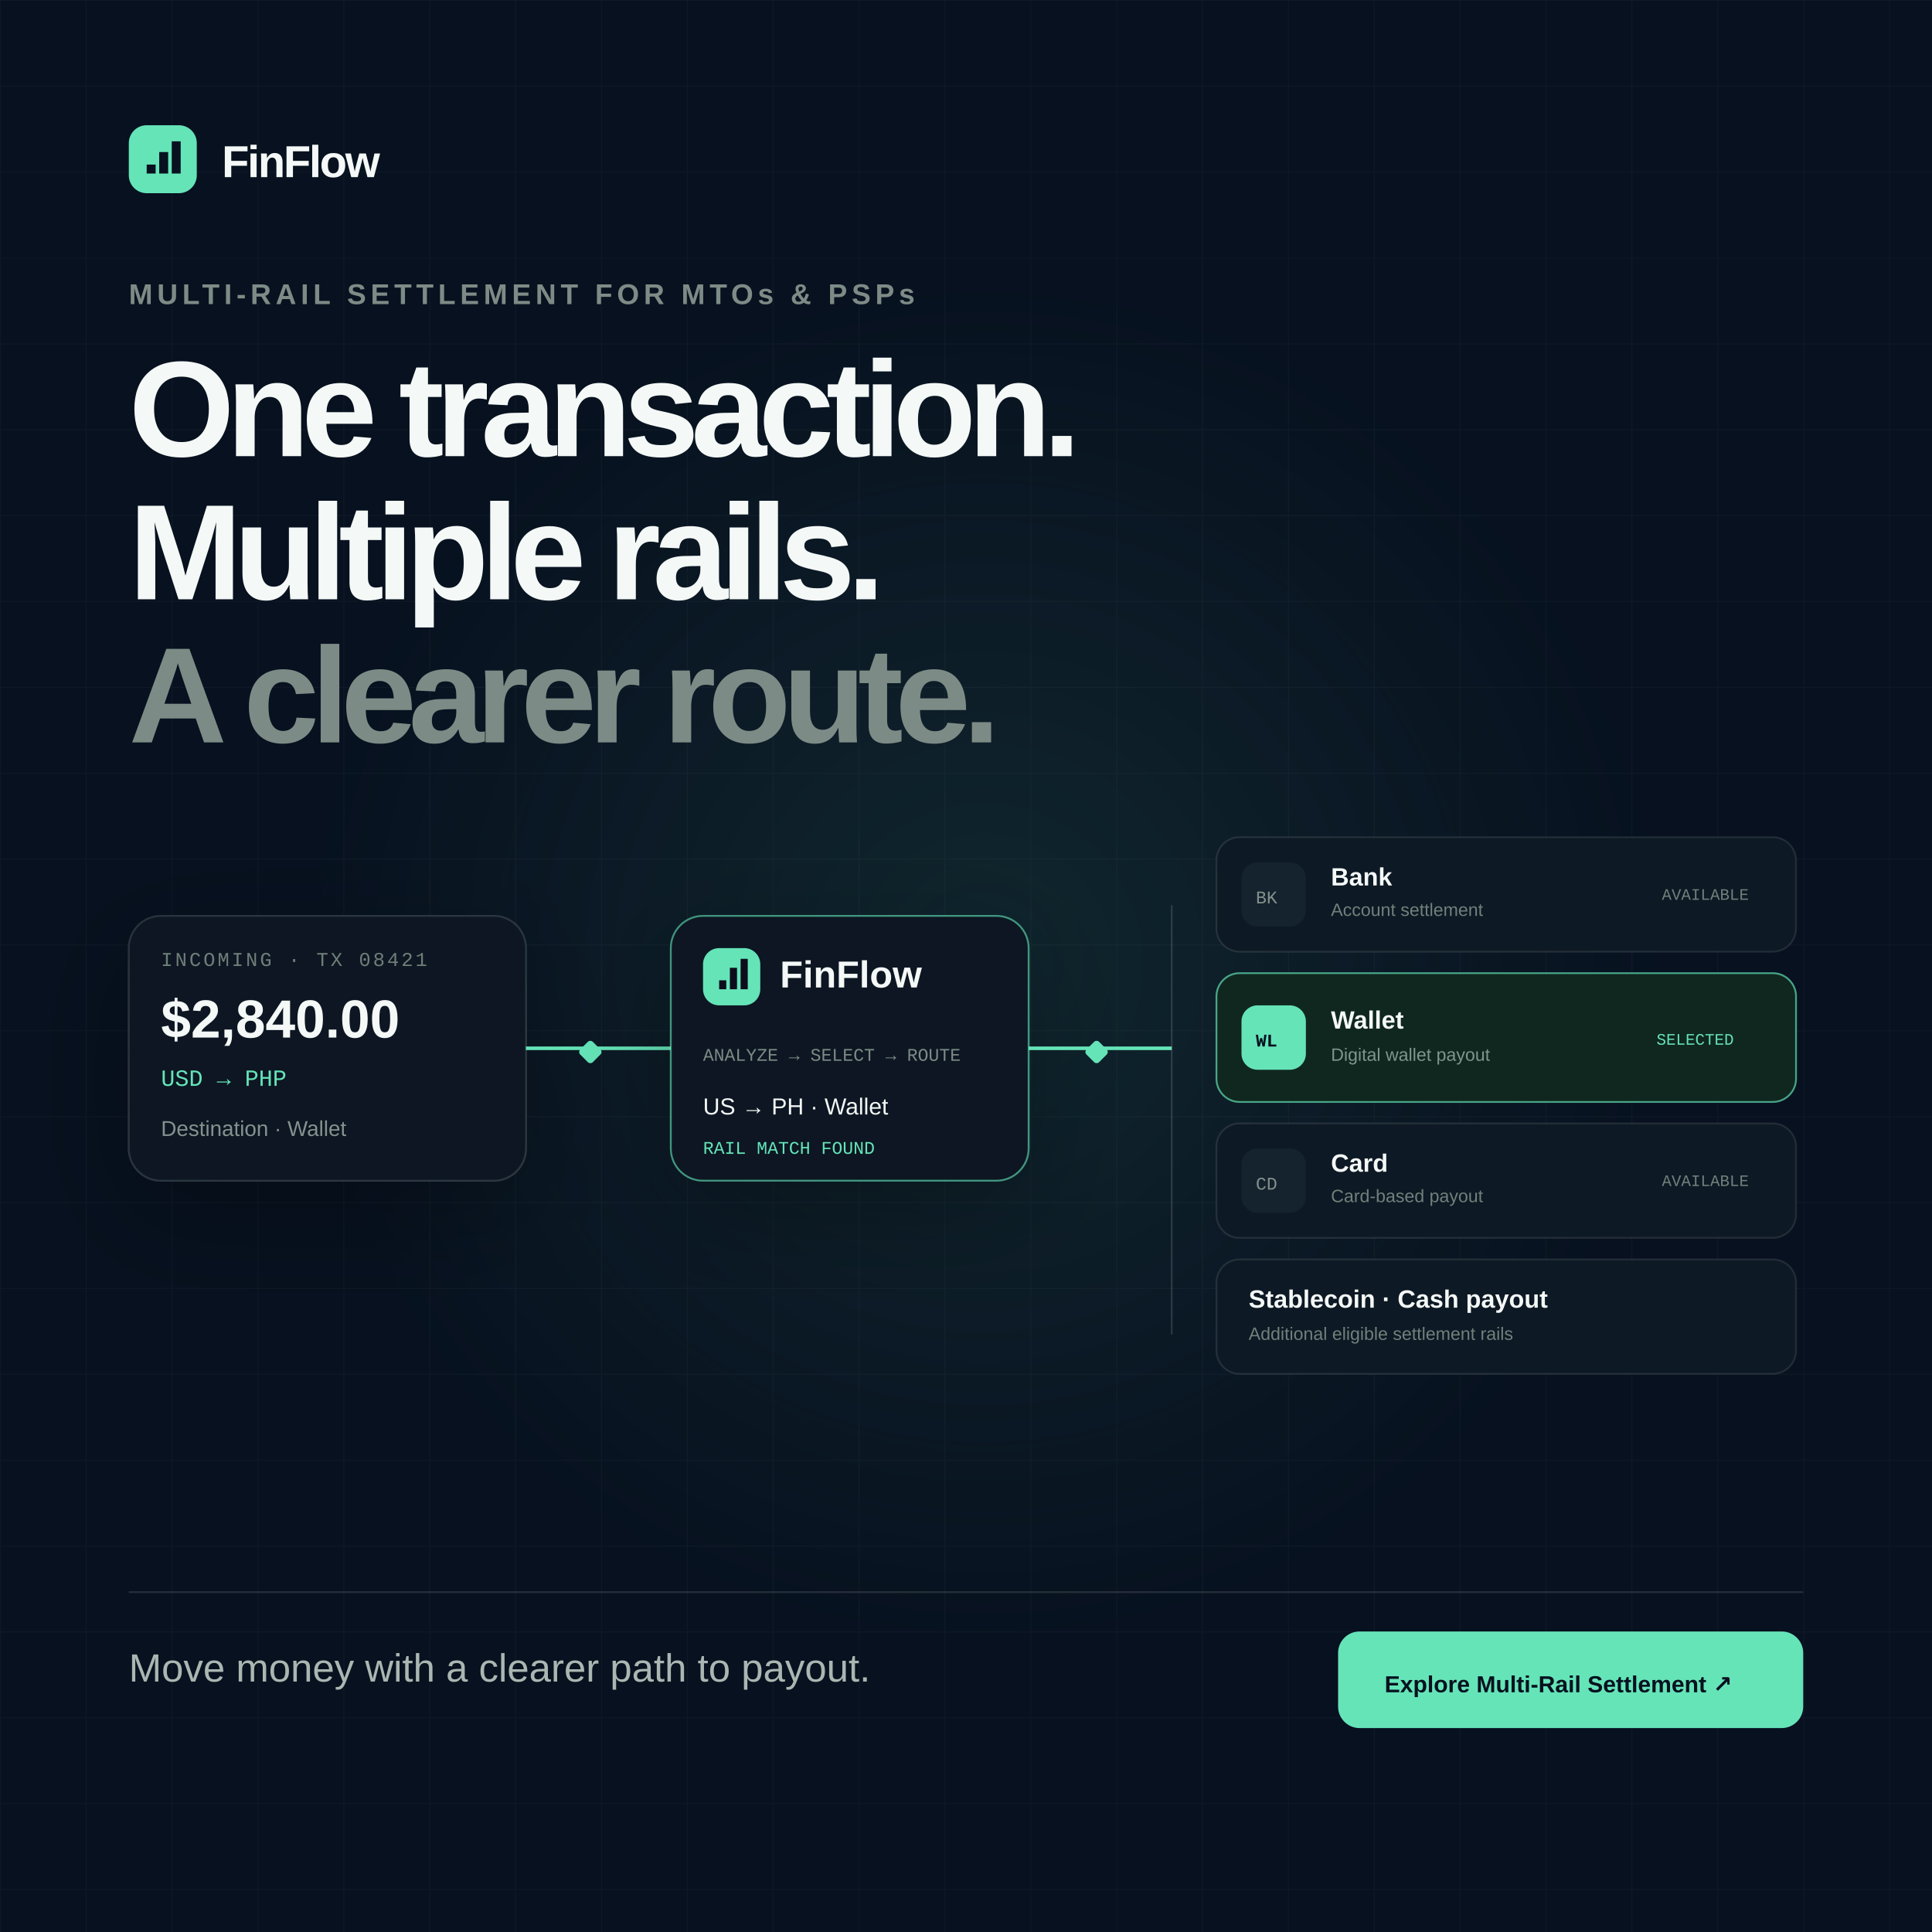
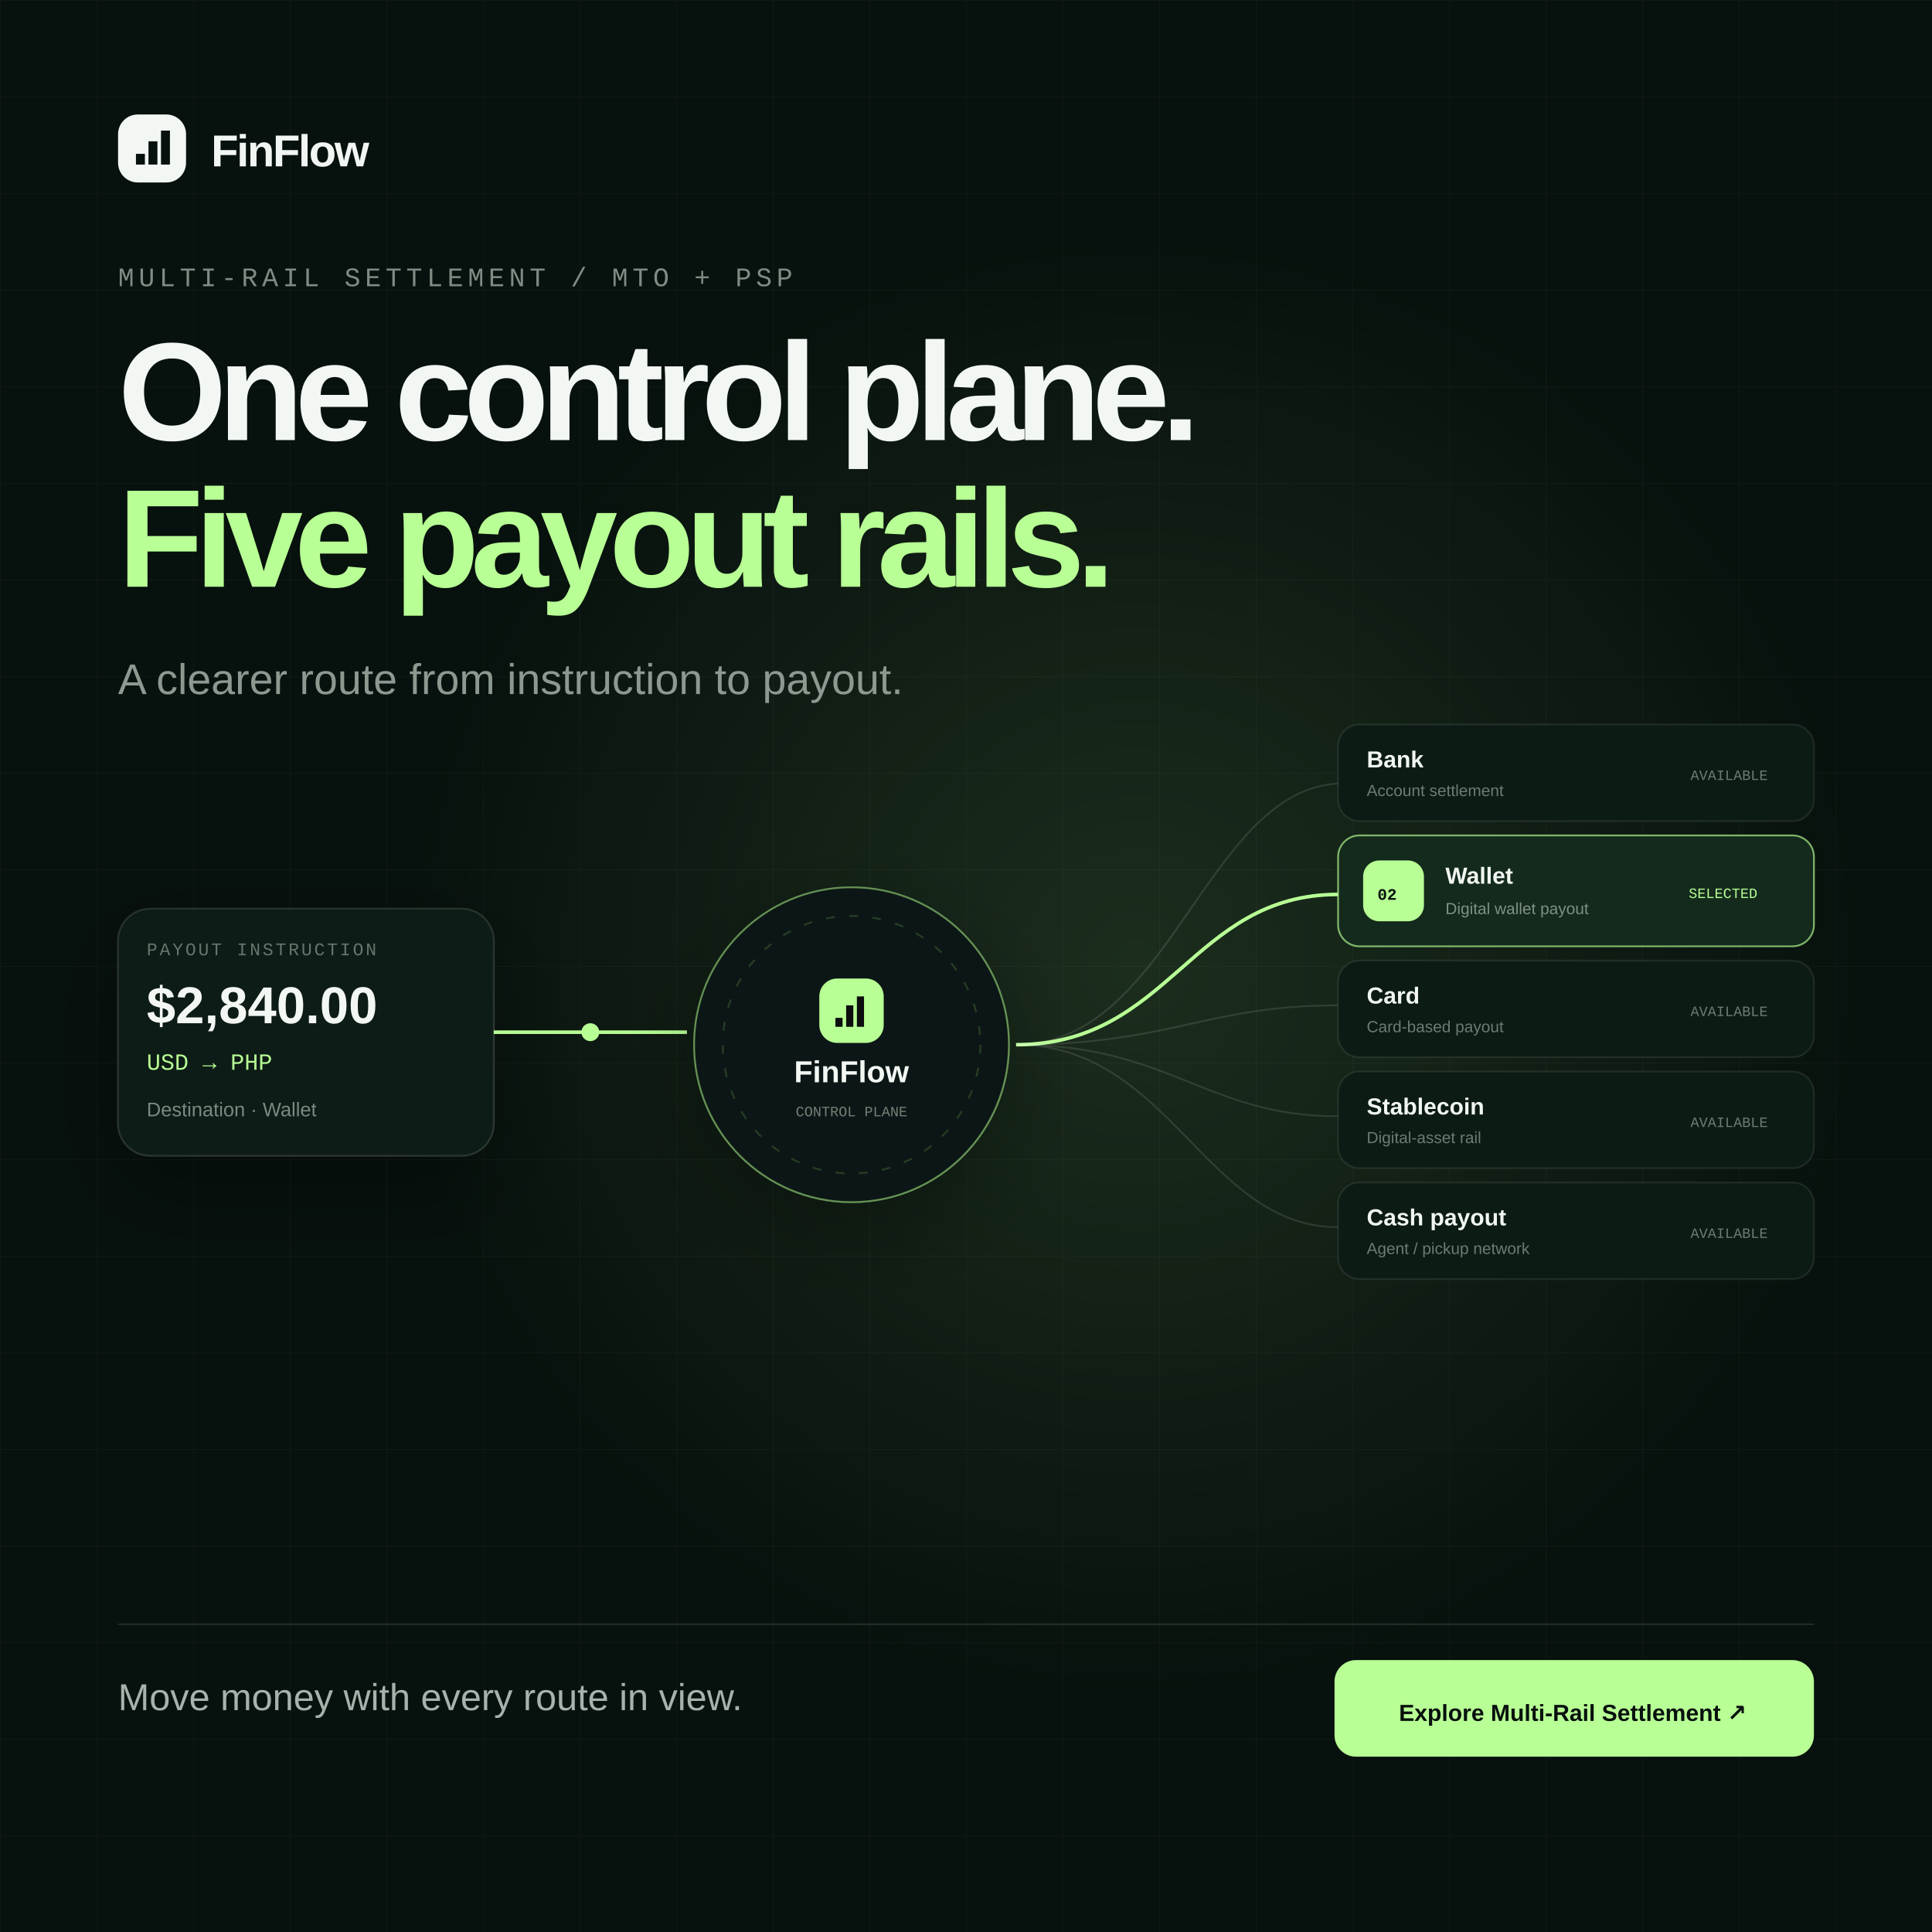
<svg xmlns="http://www.w3.org/2000/svg" width="1080" height="1080" viewBox="0 0 1080 1080" fill="none">
-   <rect width="1080" height="1080" fill="#07111F" />
  <defs>
-     <radialGradient id="glow" cx="0" cy="0" r="1" gradientUnits="userSpaceOnUse" gradientTransform="translate(550 538) rotate(90) scale(382)">
-       <stop stop-color="#65E4B8" stop-opacity="0.10" />
-       <stop offset="1" stop-color="#65E4B8" stop-opacity="0" />
+     <pattern id="grid" width="54" height="54" patternUnits="userSpaceOnUse">
+       <path d="M54 0H0V54" stroke="#EAF3EC" stroke-opacity="0.035" />
+     </pattern>
+     <radialGradient id="glow" cx="0" cy="0" r="1" gradientUnits="userSpaceOnUse" gradientTransform="translate(635 540) rotate(90) scale(410)">
+       <stop stop-color="#B8FF95" stop-opacity="0.12" />
+       <stop offset="1" stop-color="#B8FF95" stop-opacity="0" />
    </radialGradient>
-     <pattern id="grid" width="48" height="48" patternUnits="userSpaceOnUse">
-       <path d="M48 0H0V48" stroke="white" stroke-opacity="0.035" />
-     </pattern>
    <filter id="shadow" x="-50%" y="-50%" width="200%" height="200%">
-       <feDropShadow dx="0" dy="18" stdDeviation="30" flood-color="#000000" flood-opacity="0.28" />
+       <feDropShadow dx="0" dy="18" stdDeviation="24" flood-color="#000" flood-opacity="0.28" />
    </filter>
  </defs>
+   <rect width="1080" height="1080" fill="#07110D" />
  <rect width="1080" height="1080" fill="url(#grid)" />
  <rect width="1080" height="1080" fill="url(#glow)" />
-   <g transform="translate(72 70)">
-     <rect width="38" height="38" rx="10" fill="#65E4B8" />
-     <path d="M10 27V22H15V27H10ZM17 27V15H22V27H17ZM24 27V9H29V27H24Z" fill="#07111F" />
-     <text x="52" y="29" fill="#F4F8F6" font-family="Arial, sans-serif" font-size="25" font-weight="700" letter-spacing="-1">FinFlow</text>
+   <g transform="translate(66 64)">
+     <rect width="38" height="38" rx="11" fill="#F3F7F4" />
+     <path d="M10 28V22H15V28H10ZM17 28V15H22V28H17ZM24 28V9H29V28H24Z" fill="#07110D" />
+     <text x="52" y="29" fill="#F1F6F2" font-family="Arial, sans-serif" font-size="25" font-weight="700" letter-spacing="-1">FinFlow</text>
  </g>
-   <text x="72" y="170" fill="#7D8B86" font-family="Arial, sans-serif" font-size="16" font-weight="700" letter-spacing="2.5">MULTI-RAIL SETTLEMENT FOR MTOs &amp; PSPs</text>
-   <text x="72" y="255" fill="#F4F8F6" font-family="Arial, sans-serif" font-size="76" font-weight="600" letter-spacing="-4.5">One transaction.</text>
-   <text x="72" y="335" fill="#F4F8F6" font-family="Arial, sans-serif" font-size="76" font-weight="600" letter-spacing="-4.5">Multiple rails.</text>
-   <text x="72" y="415" fill="#7D8B86" font-family="Arial, sans-serif" font-size="76" font-weight="600" letter-spacing="-4.5">A clearer route.</text>
-   <g transform="translate(72 512)" filter="url(#shadow)">
-     <rect width="222" height="148" rx="18" fill="#0D1924" stroke="white" stroke-opacity="0.12" />
-     <text x="18" y="28" fill="#6F7D78" font-family="Courier New, monospace" font-size="11" letter-spacing="1.3">INCOMING · TX 08421</text>
-     <text x="18" y="68" fill="#F4F8F6" font-family="Arial, sans-serif" font-size="30" font-weight="700">$2,840.00</text>
-     <text x="18" y="95" fill="#65E4B8" font-family="Courier New, monospace" font-size="13">USD  →  PHP</text>
-     <text x="18" y="123" fill="#85918D" font-family="Arial, sans-serif" font-size="12">Destination · Wallet</text>
+   <text x="66" y="160" fill="#7E8C84" font-family="Courier New, monospace" font-size="15" letter-spacing="2.5">MULTI-RAIL SETTLEMENT / MTO + PSP</text>
+   <text x="66" y="246" fill="#F2F7F3" font-family="Arial, sans-serif" font-size="78" font-weight="600" letter-spacing="-4.7">One control plane.</text>
+   <text x="66" y="328" fill="#B8FF95" font-family="Arial, sans-serif" font-size="78" font-weight="600" letter-spacing="-4.7">Five payout rails.</text>
+   <text x="66" y="388" fill="#8B9991" font-family="Arial, sans-serif" font-size="24">A clearer route from instruction to payout.</text>
+   <g transform="translate(66 508)" filter="url(#shadow)">
+     <rect width="210" height="138" rx="18" fill="#0C1B14" stroke="#EAF3EC" stroke-opacity="0.12" />
+     <text x="16" y="26" fill="#66756D" font-family="Courier New, monospace" font-size="10" letter-spacing="1.2">PAYOUT INSTRUCTION</text>
+     <text x="16" y="64" fill="#F3F7F4" font-family="Arial, sans-serif" font-size="29" font-weight="700">$2,840.00</text>
+     <text x="16" y="90" fill="#B8FF95" font-family="Courier New, monospace" font-size="13">USD → PHP</text>
+     <text x="16" y="116" fill="#7C8981" font-family="Arial, sans-serif" font-size="11">Destination · Wallet</text>
  </g>
-   <path d="M294 586H375" stroke="#65E4B8" stroke-width="2" />
-   <rect x="330" y="581" width="10" height="10" rx="2" transform="rotate(45 330 581)" fill="#65E4B8" />
-   <g transform="translate(375 512)" filter="url(#shadow)">
-     <rect width="200" height="148" rx="18" fill="#0D1924" stroke="#65E4B8" stroke-opacity="0.6" />
-     <rect x="18" y="18" width="32" height="32" rx="9" fill="#65E4B8" />
-     <path d="M27 41V36H31V41H27ZM33 41V29H37V41H33ZM39 41V24H43V41H39Z" fill="#07111F" />
-     <text x="61" y="40" fill="#F4F8F6" font-family="Arial, sans-serif" font-size="21" font-weight="700">FinFlow</text>
-     <text x="18" y="81" fill="#7C8A85" font-family="Courier New, monospace" font-size="10">ANALYZE → SELECT → ROUTE</text>
-     <text x="18" y="111" fill="#F4F8F6" font-family="Arial, sans-serif" font-size="13">US → PH · Wallet</text>
-     <text x="18" y="133" fill="#65E4B8" font-family="Courier New, monospace" font-size="10">RAIL MATCH FOUND</text>
+   <path d="M276 577H384" stroke="#B8FF95" stroke-width="2" />
+   <circle cx="330" cy="577" r="5" fill="#B8FF95" />
+   <g transform="translate(384 492)" filter="url(#shadow)">
+     <circle cx="92" cy="92" r="88" fill="#0B1912" stroke="#B8FF95" stroke-opacity="0.5" />
+     <circle cx="92" cy="92" r="72" stroke="#B8FF95" stroke-opacity="0.16" stroke-dasharray="5 8" />
+     <rect x="74" y="55" width="36" height="36" rx="10" fill="#B8FF95" />
+     <path d="M83 82V77H87V82H83ZM89 82V70H93V82H89ZM95 82V65H99V82H95Z" fill="#07110D" />
+     <text x="92" y="113" fill="#F3F7F4" font-family="Arial, sans-serif" font-size="17" font-weight="700" text-anchor="middle">FinFlow</text>
+     <text x="92" y="132" fill="#718078" font-family="Courier New, monospace" font-size="8" text-anchor="middle">CONTROL PLANE</text>
  </g>
-   <path d="M575 586H655" stroke="#65E4B8" stroke-width="2" />
-   <path d="M655 586V506M655 586V666M655 586V746" stroke="white" stroke-opacity="0.13" />
-   <rect x="613" y="581" width="10" height="10" rx="2" transform="rotate(45 613 581)" fill="#65E4B8" />
-   <g transform="translate(680 468)">
+   <path d="M568 584C654 584 666 500 748 500" stroke="#B8FF95" stroke-width="2" />
+   <path d="M568 584C654 584 674 442 748 438" stroke="#EAF3EC" stroke-opacity="0.12" />
+   <path d="M568 584C654 584 674 562 748 562" stroke="#EAF3EC" stroke-opacity="0.12" />
+   <path d="M568 584C654 584 674 624 748 624" stroke="#EAF3EC" stroke-opacity="0.12" />
+   <path d="M568 584C654 584 674 686 748 686" stroke="#EAF3EC" stroke-opacity="0.12" />
+   <g transform="translate(748 405)">
    <g>
-       <rect width="324" height="64" rx="13" fill="#0D1924" stroke="white" stroke-opacity="0.10" />
-       <rect x="14" y="14" width="36" height="36" rx="9" fill="#14232E" />
-       <text x="22" y="37" fill="#83918C" font-family="Courier New, monospace" font-size="10">BK</text>
-       <text x="64" y="27" fill="#F4F8F6" font-family="Arial, sans-serif" font-size="14" font-weight="700">Bank</text>
-       <text x="64" y="44" fill="#71807B" font-family="Arial, sans-serif" font-size="10">Account settlement</text>
-       <text x="249" y="35" fill="#71807B" font-family="Courier New, monospace" font-size="9">AVAILABLE</text>
+       <rect width="266" height="54" rx="12" fill="#0C1B14" stroke="#EAF3EC" stroke-opacity="0.09" />
+       <text x="16" y="24" fill="#F1F6F2" font-family="Arial" font-size="13" font-weight="700">Bank</text>
+       <text x="16" y="40" fill="#6D7B73" font-family="Arial" font-size="9">Account settlement</text>
+       <text x="197" y="31" fill="#6D7B73" font-family="Courier New" font-size="8">AVAILABLE</text>
    </g>
-     <g transform="translate(0 76)">
-       <rect width="324" height="72" rx="13" fill="#10271F" stroke="#65E4B8" stroke-opacity="0.68" />
-       <rect x="14" y="18" width="36" height="36" rx="9" fill="#65E4B8" />
-       <text x="22" y="41" fill="#07111F" font-family="Courier New, monospace" font-size="10" font-weight="700">WL</text>
-       <text x="64" y="31" fill="#F4F8F6" font-family="Arial, sans-serif" font-size="14" font-weight="700">Wallet</text>
-       <text x="64" y="49" fill="#7F948C" font-family="Arial, sans-serif" font-size="10">Digital wallet payout</text>
-       <text x="246" y="40" fill="#65E4B8" font-family="Courier New, monospace" font-size="9">SELECTED</text>
+     <g transform="translate(0 62)">
+       <rect width="266" height="62" rx="12" fill="#142A1C" stroke="#B8FF95" stroke-opacity="0.66" />
+       <rect x="14" y="14" width="34" height="34" rx="9" fill="#B8FF95" />
+       <text x="22" y="36" fill="#07110D" font-family="Courier New" font-size="9" font-weight="700">02</text>
+       <text x="60" y="27" fill="#F1F6F2" font-family="Arial" font-size="13" font-weight="700">Wallet</text>
+       <text x="60" y="44" fill="#809087" font-family="Arial" font-size="9">Digital wallet payout</text>
+       <text x="196" y="35" fill="#B8FF95" font-family="Courier New" font-size="8">SELECTED</text>
    </g>
-     <g transform="translate(0 160)">
-       <rect width="324" height="64" rx="13" fill="#0D1924" stroke="white" stroke-opacity="0.10" />
-       <rect x="14" y="14" width="36" height="36" rx="9" fill="#14232E" />
-       <text x="22" y="37" fill="#83918C" font-family="Courier New, monospace" font-size="10">CD</text>
-       <text x="64" y="27" fill="#F4F8F6" font-family="Arial, sans-serif" font-size="14" font-weight="700">Card</text>
-       <text x="64" y="44" fill="#71807B" font-family="Arial, sans-serif" font-size="10">Card-based payout</text>
-       <text x="249" y="35" fill="#71807B" font-family="Courier New, monospace" font-size="9">AVAILABLE</text>
+     <g transform="translate(0 132)">
+       <rect width="266" height="54" rx="12" fill="#0C1B14" stroke="#EAF3EC" stroke-opacity="0.09" />
+       <text x="16" y="24" fill="#F1F6F2" font-family="Arial" font-size="13" font-weight="700">Card</text>
+       <text x="16" y="40" fill="#6D7B73" font-family="Arial" font-size="9">Card-based payout</text>
+       <text x="197" y="31" fill="#6D7B73" font-family="Courier New" font-size="8">AVAILABLE</text>
    </g>
-     <g transform="translate(0 236)">
-       <rect width="324" height="64" rx="13" fill="#0D1924" stroke="white" stroke-opacity="0.10" />
-       <text x="18" y="27" fill="#F4F8F6" font-family="Arial, sans-serif" font-size="14" font-weight="700">Stablecoin · Cash payout</text>
-       <text x="18" y="45" fill="#71807B" font-family="Arial, sans-serif" font-size="10">Additional eligible settlement rails</text>
+     <g transform="translate(0 194)">
+       <rect width="266" height="54" rx="12" fill="#0C1B14" stroke="#EAF3EC" stroke-opacity="0.09" />
+       <text x="16" y="24" fill="#F1F6F2" font-family="Arial" font-size="13" font-weight="700">Stablecoin</text>
+       <text x="16" y="40" fill="#6D7B73" font-family="Arial" font-size="9">Digital-asset rail</text>
+       <text x="197" y="31" fill="#6D7B73" font-family="Courier New" font-size="8">AVAILABLE</text>
+     </g>
+     <g transform="translate(0 256)">
+       <rect width="266" height="54" rx="12" fill="#0C1B14" stroke="#EAF3EC" stroke-opacity="0.09" />
+       <text x="16" y="24" fill="#F1F6F2" font-family="Arial" font-size="13" font-weight="700">Cash payout</text>
+       <text x="16" y="40" fill="#6D7B73" font-family="Arial" font-size="9">Agent / pickup network</text>
+       <text x="197" y="31" fill="#6D7B73" font-family="Courier New" font-size="8">AVAILABLE</text>
    </g>
  </g>
-   <g transform="translate(72 890)">
-     <line x1="0" y1="0" x2="936" y2="0" stroke="white" stroke-opacity="0.12" />
-     <text x="0" y="50" fill="#AAB6B1" font-family="Arial, sans-serif" font-size="22" font-weight="500">Move money with a clearer path to payout.</text>
-     <rect x="676" y="22" width="260" height="54" rx="12" fill="#65E4B8" />
-     <text x="702" y="56" fill="#07111F" font-family="Arial, sans-serif" font-size="13" font-weight="700">Explore Multi-Rail Settlement  ↗</text>
+   <g transform="translate(66 908)">
+     <line x1="0" y1="0" x2="948" y2="0" stroke="#EAF3EC" stroke-opacity="0.11" />
+     <text x="0" y="48" fill="#A6B2AB" font-family="Arial, sans-serif" font-size="21">Move money with every route in view.</text>
+     <rect x="680" y="20" width="268" height="54" rx="12" fill="#B8FF95" />
+     <text x="716" y="54" fill="#07110D" font-family="Arial, sans-serif" font-size="13" font-weight="700">Explore Multi-Rail Settlement  ↗</text>
  </g>
</svg>
